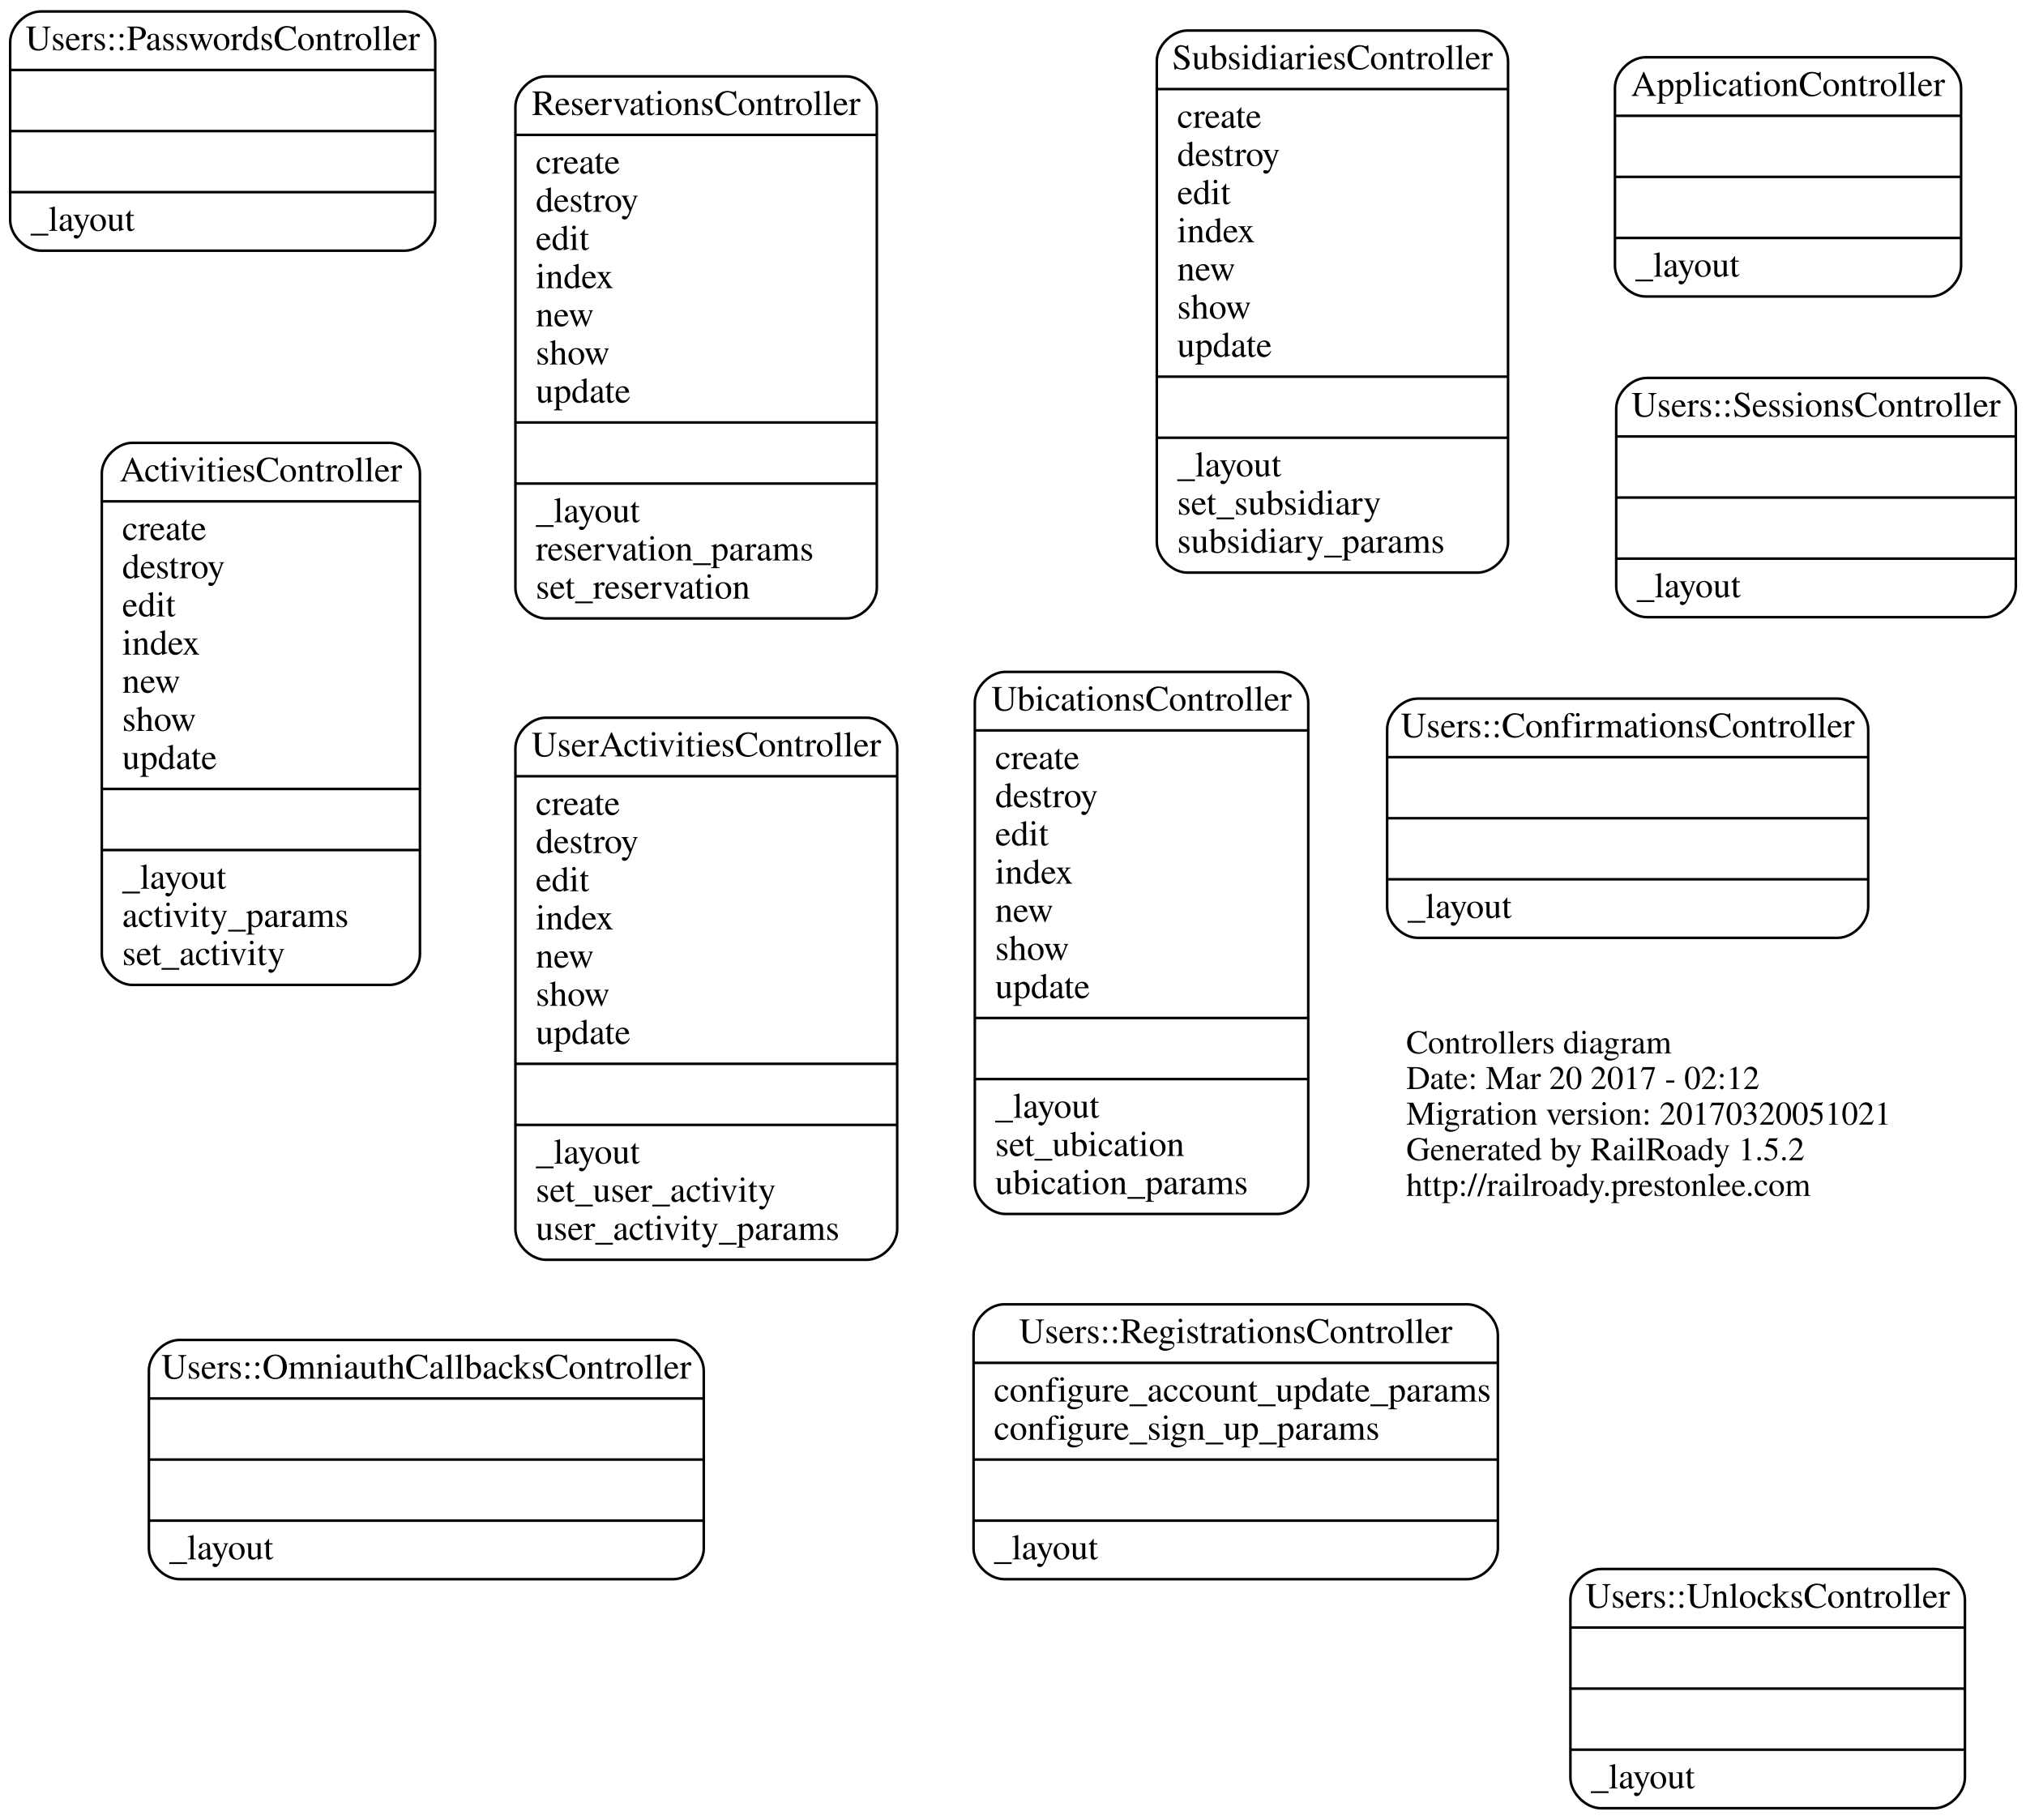
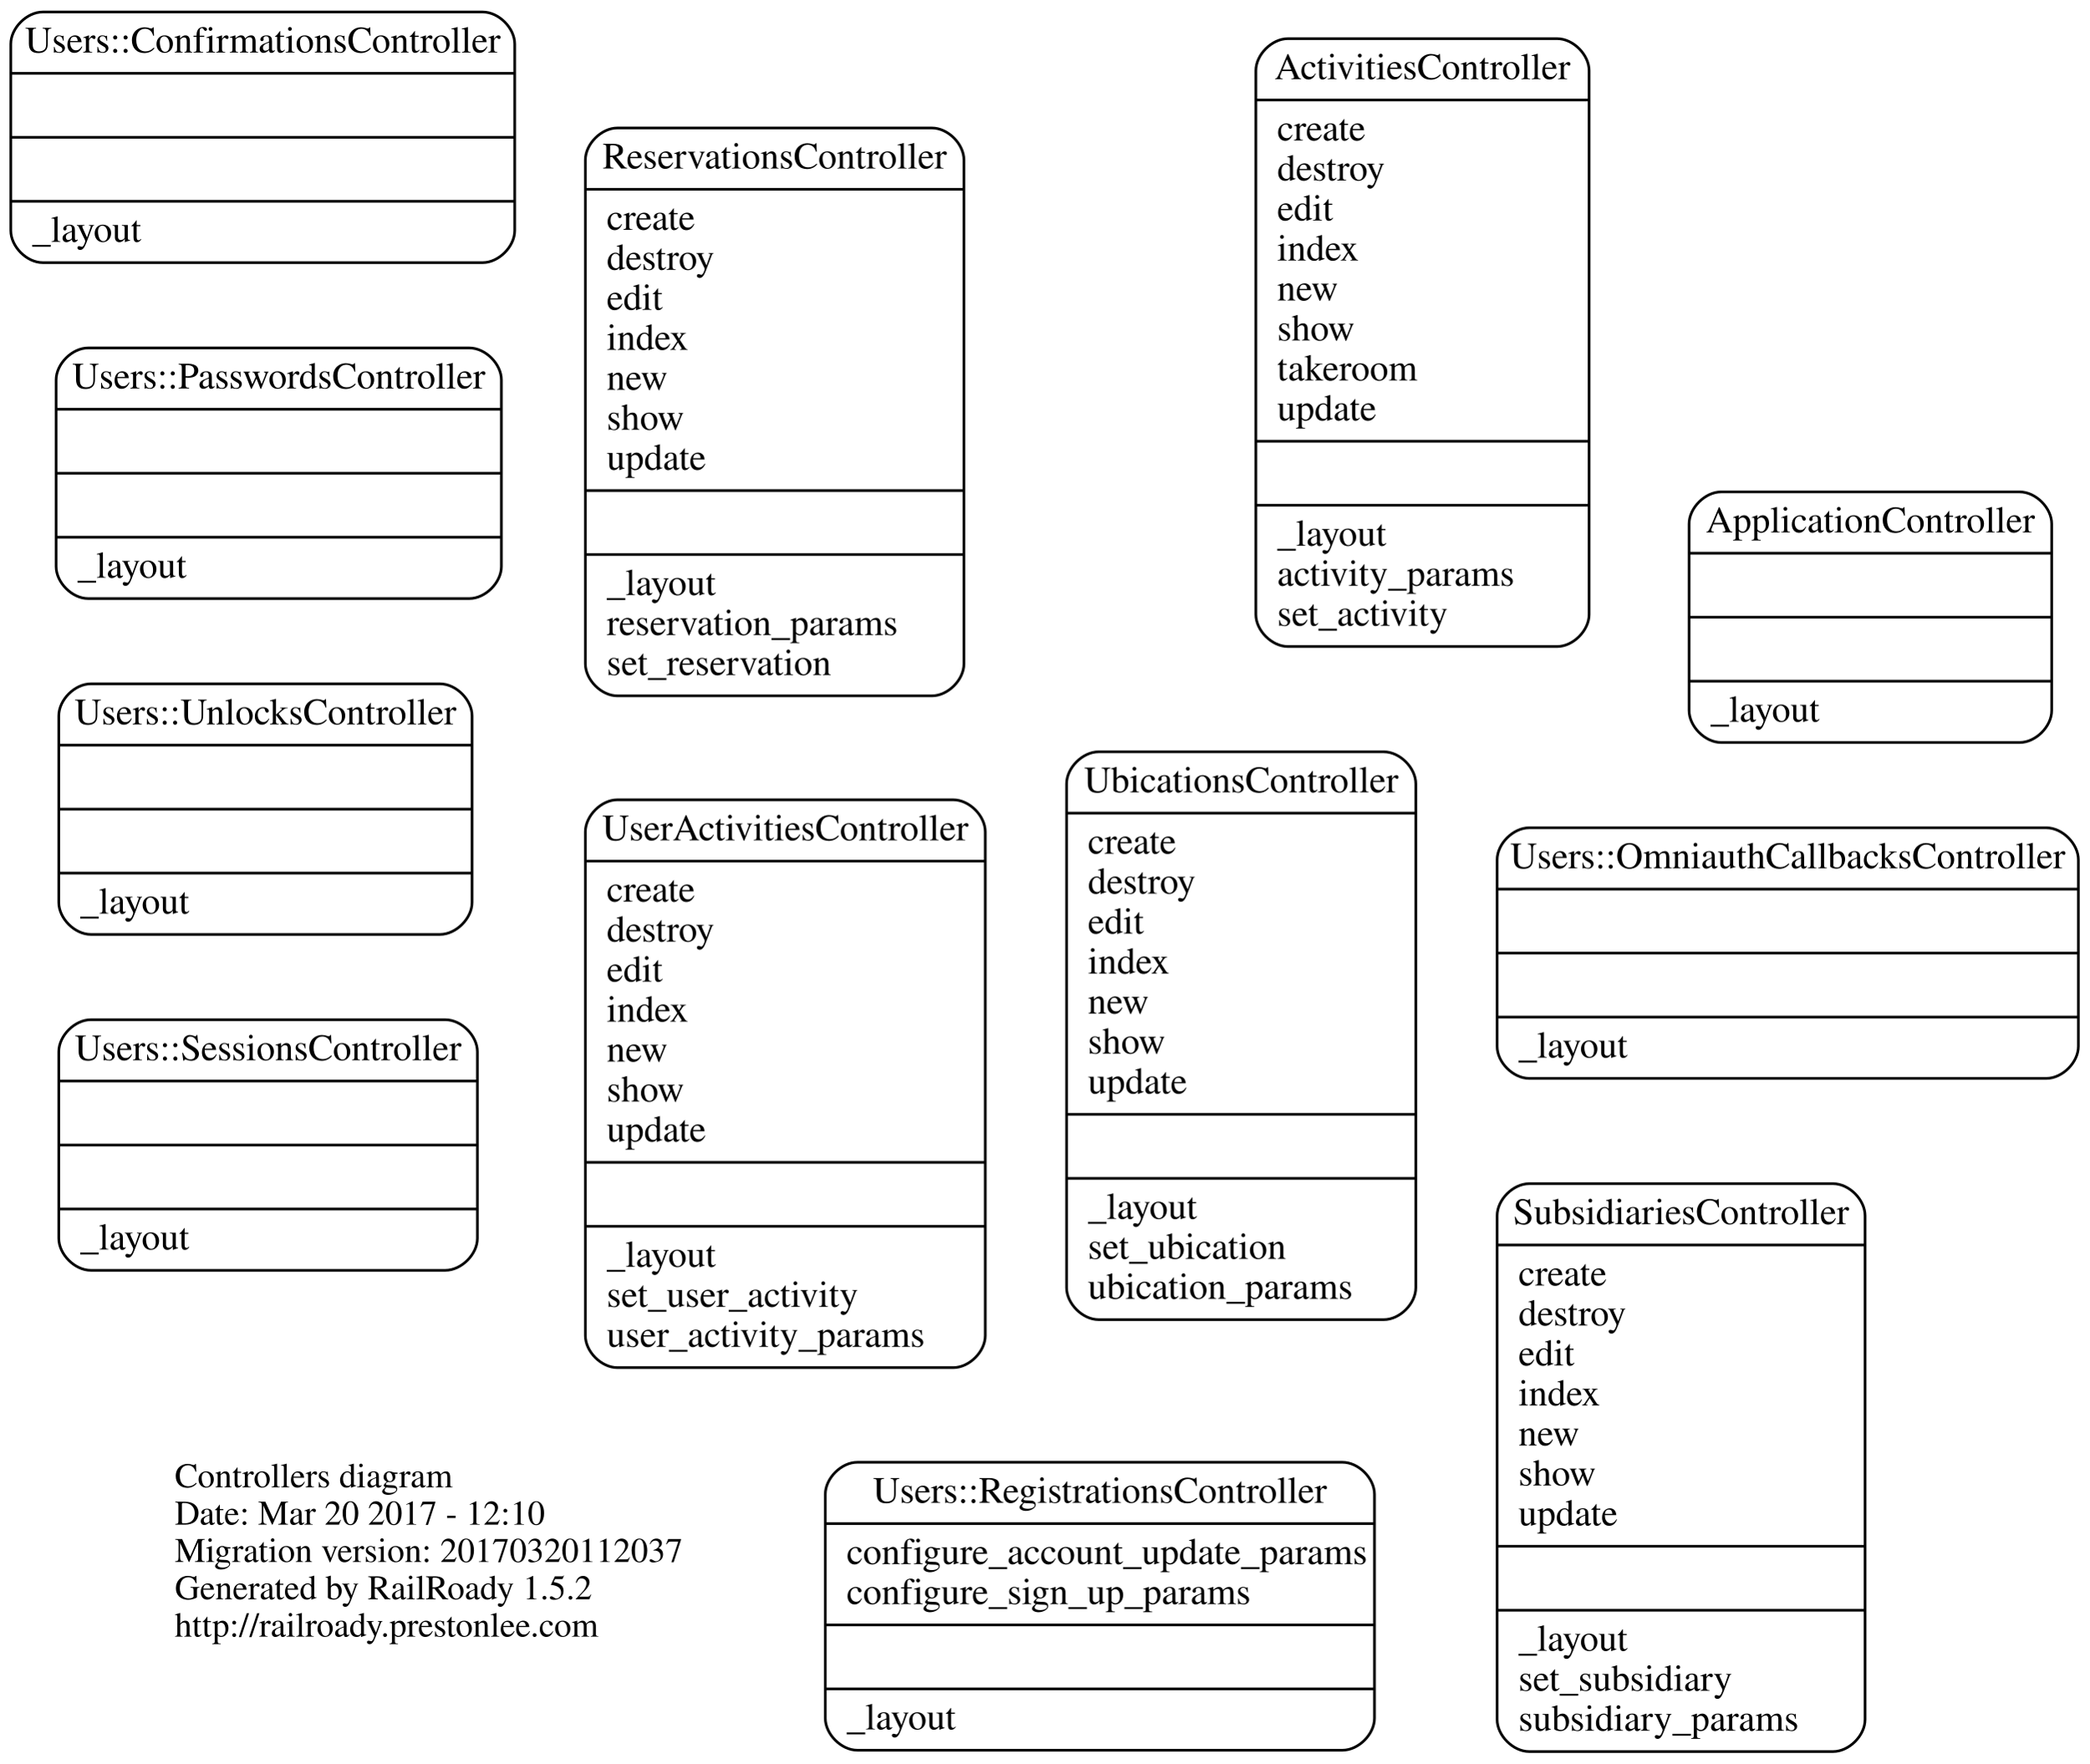
- <svg xmlns="http://www.w3.org/2000/svg" width="796pt" height="715pt" viewBox="0.00 0.00 796.00 715.00">
-   <g id="graph0" class="graph" transform="scale(1 1) rotate(0) translate(292.5 387.5)">
-     <polygon fill="none" stroke="none" points="-292.5,327.5 -292.5,-387.5 503.5,-387.5 503.5,327.5 -292.5,327.5" />
+ <svg xmlns="http://www.w3.org/2000/svg" width="783pt" height="661pt" viewBox="0.00 0.00 783.50 661.50">
+   <g id="graph0" class="graph" transform="scale(1 1) rotate(0) translate(309.5 405.5)">
+     <polygon fill="none" stroke="none" points="-309.5,256 -309.5,-405.5 474,-405.5 474,256 -309.5,256" />
    <g id="node1" class="node">
-       <text text-anchor="start" x="260" y="26.4" font-family="Times,serif" font-size="13.00">Controllers diagram</text>
-       <text text-anchor="start" x="260" y="40.4" font-family="Times,serif" font-size="13.00">Date: Mar 20 2017 - 02:12</text>
-       <text text-anchor="start" x="260" y="54.4" font-family="Times,serif" font-size="13.00">Migration version: 20170320051021</text>
-       <text text-anchor="start" x="260" y="68.4" font-family="Times,serif" font-size="13.00">Generated by RailRoady 1.5.2</text>
-       <text text-anchor="start" x="260" y="82.4" font-family="Times,serif" font-size="13.00">http://railroady.prestonlee.com</text>
+       <text text-anchor="start" x="-244" y="152.4" font-family="Times,serif" font-size="13.00">Controllers diagram</text>
+       <text text-anchor="start" x="-244" y="166.4" font-family="Times,serif" font-size="13.00">Date: Mar 20 2017 - 12:10</text>
+       <text text-anchor="start" x="-244" y="180.4" font-family="Times,serif" font-size="13.00">Migration version: 20170320112037</text>
+       <text text-anchor="start" x="-244" y="194.4" font-family="Times,serif" font-size="13.00">Generated by RailRoady 1.5.2</text>
+       <text text-anchor="start" x="-244" y="208.4" font-family="Times,serif" font-size="13.00">http://railroady.prestonlee.com</text>
    </g>
    <g id="node2" class="node">
      <path fill="none" stroke="black" d="M102.5,89.5C102.5,89.5 209.5,89.5 209.5,89.5 215.5,89.5 221.5,83.5 221.5,77.5 221.5,77.5 221.5,-111.5 221.5,-111.5 221.5,-117.5 215.5,-123.5 209.5,-123.5 209.5,-123.5 102.5,-123.5 102.5,-123.5 96.5,-123.5 90.5,-117.5 90.5,-111.5 90.5,-111.5 90.5,77.5 90.5,77.5 90.5,83.5 96.5,89.5 102.5,89.5" />
      <text text-anchor="middle" x="156" y="-108.3" font-family="Times,serif" font-size="14.00">UbicationsController</text>
      <polyline fill="none" stroke="black" points="90.5,-100.5 221.5,-100.5 " />
      <text text-anchor="start" x="98.5" y="-85.3" font-family="Times,serif" font-size="14.00">create</text>
      <text text-anchor="start" x="98.5" y="-70.3" font-family="Times,serif" font-size="14.00">destroy</text>
      <text text-anchor="start" x="98.5" y="-55.3" font-family="Times,serif" font-size="14.00">edit</text>
      <text text-anchor="start" x="98.5" y="-40.3" font-family="Times,serif" font-size="14.00">index</text>
      <text text-anchor="start" x="98.5" y="-25.3" font-family="Times,serif" font-size="14.00">new</text>
      <text text-anchor="start" x="98.5" y="-10.3" font-family="Times,serif" font-size="14.00">show</text>
      <text text-anchor="start" x="98.5" y="4.7" font-family="Times,serif" font-size="14.00">update</text>
      <polyline fill="none" stroke="black" points="90.5,12.5 221.5,12.5 " />
      <polyline fill="none" stroke="black" points="90.5,36.5 221.5,36.5 " />
      <text text-anchor="start" x="98.5" y="51.7" font-family="Times,serif" font-size="14.00">_layout</text>
      <text text-anchor="start" x="98.5" y="66.7" font-family="Times,serif" font-size="14.00">set_ubication</text>
      <text text-anchor="start" x="98.5" y="81.7" font-family="Times,serif" font-size="14.00">ubication_params</text>
    </g>
    <g id="node3" class="node">
      <path fill="none" stroke="black" d="M-78,-144.5C-78,-144.5 40,-144.5 40,-144.5 46,-144.5 52,-150.5 52,-156.5 52,-156.5 52,-345.5 52,-345.5 52,-351.5 46,-357.5 40,-357.5 40,-357.5 -78,-357.5 -78,-357.5 -84,-357.5 -90,-351.5 -90,-345.5 -90,-345.5 -90,-156.5 -90,-156.5 -90,-150.5 -84,-144.5 -78,-144.5" />
      <text text-anchor="middle" x="-19" y="-342.3" font-family="Times,serif" font-size="14.00">ReservationsController</text>
      <polyline fill="none" stroke="black" points="-90,-334.5 52,-334.5 " />
      <text text-anchor="start" x="-82" y="-319.3" font-family="Times,serif" font-size="14.00">create</text>
      <text text-anchor="start" x="-82" y="-304.3" font-family="Times,serif" font-size="14.00">destroy</text>
      <text text-anchor="start" x="-82" y="-289.3" font-family="Times,serif" font-size="14.00">edit</text>
      <text text-anchor="start" x="-82" y="-274.3" font-family="Times,serif" font-size="14.00">index</text>
      <text text-anchor="start" x="-82" y="-259.3" font-family="Times,serif" font-size="14.00">new</text>
      <text text-anchor="start" x="-82" y="-244.3" font-family="Times,serif" font-size="14.00">show</text>
      <text text-anchor="start" x="-82" y="-229.3" font-family="Times,serif" font-size="14.00">update</text>
      <polyline fill="none" stroke="black" points="-90,-221.5 52,-221.5 " />
      <polyline fill="none" stroke="black" points="-90,-197.5 52,-197.5 " />
      <text text-anchor="start" x="-82" y="-182.3" font-family="Times,serif" font-size="14.00">_layout</text>
      <text text-anchor="start" x="-82" y="-167.3" font-family="Times,serif" font-size="14.00">reservation_params</text>
      <text text-anchor="start" x="-82" y="-152.3" font-family="Times,serif" font-size="14.00">set_reservation</text>
    </g>
    <g id="node4" class="node">
-       <path fill="none" stroke="black" d="M102,233C102,233 284,233 284,233 290,233 296,227 296,221 296,221 296,137 296,137 296,131 290,125 284,125 284,125 102,125 102,125 96,125 90,131 90,137 90,137 90,221 90,221 90,227 96,233 102,233" />
-       <text text-anchor="middle" x="193" y="140.2" font-family="Times,serif" font-size="14.00">Users::RegistrationsController</text>
-       <polyline fill="none" stroke="black" points="90,148 296,148 " />
-       <text text-anchor="start" x="98" y="163.2" font-family="Times,serif" font-size="14.00">configure_account_update_params</text>
-       <text text-anchor="start" x="98" y="178.2" font-family="Times,serif" font-size="14.00">configure_sign_up_params</text>
-       <polyline fill="none" stroke="black" points="90,186 296,186 " />
-       <polyline fill="none" stroke="black" points="90,210 296,210 " />
-       <text text-anchor="start" x="98" y="225.2" font-family="Times,serif" font-size="14.00">_layout</text>
+       <path fill="none" stroke="black" d="M12,251C12,251 194,251 194,251 200,251 206,245 206,239 206,239 206,155 206,155 206,149 200,143 194,143 194,143 12,143 12,143 6,143 0,149 0,155 0,155 0,239 0,239 0,245 6,251 12,251" />
+       <text text-anchor="middle" x="103" y="158.2" font-family="Times,serif" font-size="14.00">Users::RegistrationsController</text>
+       <polyline fill="none" stroke="black" points="0,166 206,166 " />
+       <text text-anchor="start" x="8" y="181.2" font-family="Times,serif" font-size="14.00">configure_account_update_params</text>
+       <text text-anchor="start" x="8" y="196.2" font-family="Times,serif" font-size="14.00">configure_sign_up_params</text>
+       <polyline fill="none" stroke="black" points="0,204 206,204 " />
+       <polyline fill="none" stroke="black" points="0,228 206,228 " />
+       <text text-anchor="start" x="8" y="243.2" font-family="Times,serif" font-size="14.00">_layout</text>
    </g>
    <g id="node5" class="node">
-       <path fill="none" stroke="black" d="M-276.5,-289C-276.5,-289 -133.5,-289 -133.5,-289 -127.5,-289 -121.5,-295 -121.5,-301 -121.5,-301 -121.5,-371 -121.5,-371 -121.5,-377 -127.5,-383 -133.5,-383 -133.5,-383 -276.5,-383 -276.5,-383 -282.5,-383 -288.5,-377 -288.5,-371 -288.5,-371 -288.5,-301 -288.5,-301 -288.5,-295 -282.5,-289 -276.5,-289" />
-       <text text-anchor="middle" x="-205" y="-367.8" font-family="Times,serif" font-size="14.00">Users::PasswordsController</text>
-       <polyline fill="none" stroke="black" points="-288.5,-360 -121.5,-360 " />
-       <polyline fill="none" stroke="black" points="-288.5,-336 -121.5,-336 " />
-       <polyline fill="none" stroke="black" points="-288.5,-312 -121.5,-312 " />
-       <text text-anchor="start" x="-280.5" y="-296.8" font-family="Times,serif" font-size="14.00">_layout</text>
+       <path fill="none" stroke="black" d="M-276.5,-181C-276.5,-181 -133.5,-181 -133.5,-181 -127.5,-181 -121.5,-187 -121.5,-193 -121.5,-193 -121.5,-263 -121.5,-263 -121.5,-269 -127.5,-275 -133.5,-275 -133.5,-275 -276.5,-275 -276.5,-275 -282.5,-275 -288.5,-269 -288.5,-263 -288.5,-263 -288.5,-193 -288.5,-193 -288.5,-187 -282.5,-181 -276.5,-181" />
+       <text text-anchor="middle" x="-205" y="-259.8" font-family="Times,serif" font-size="14.00">Users::PasswordsController</text>
+       <polyline fill="none" stroke="black" points="-288.5,-252 -121.5,-252 " />
+       <polyline fill="none" stroke="black" points="-288.5,-228 -121.5,-228 " />
+       <polyline fill="none" stroke="black" points="-288.5,-204 -121.5,-204 " />
+       <text text-anchor="start" x="-280.5" y="-188.8" font-family="Times,serif" font-size="14.00">_layout</text>
    </g>
    <g id="node6" class="node">
-       <path fill="none" stroke="black" d="M336.5,323C336.5,323 467.5,323 467.5,323 473.5,323 479.5,317 479.5,311 479.5,311 479.5,241 479.5,241 479.5,235 473.5,229 467.5,229 467.5,229 336.5,229 336.5,229 330.5,229 324.5,235 324.5,241 324.5,241 324.5,311 324.5,311 324.5,317 330.5,323 336.5,323" />
-       <text text-anchor="middle" x="402" y="244.2" font-family="Times,serif" font-size="14.00">Users::UnlocksController</text>
-       <polyline fill="none" stroke="black" points="324.5,252 479.5,252 " />
-       <polyline fill="none" stroke="black" points="324.5,276 479.5,276 " />
-       <polyline fill="none" stroke="black" points="324.5,300 479.5,300 " />
-       <text text-anchor="start" x="332.5" y="315.2" font-family="Times,serif" font-size="14.00">_layout</text>
+       <path fill="none" stroke="black" d="M-275.5,-55C-275.5,-55 -144.5,-55 -144.5,-55 -138.5,-55 -132.5,-61 -132.5,-67 -132.5,-67 -132.5,-137 -132.5,-137 -132.5,-143 -138.5,-149 -144.5,-149 -144.5,-149 -275.5,-149 -275.5,-149 -281.5,-149 -287.5,-143 -287.5,-137 -287.5,-137 -287.5,-67 -287.5,-67 -287.5,-61 -281.5,-55 -275.5,-55" />
+       <text text-anchor="middle" x="-210" y="-133.8" font-family="Times,serif" font-size="14.00">Users::UnlocksController</text>
+       <polyline fill="none" stroke="black" points="-287.5,-126 -132.5,-126 " />
+       <polyline fill="none" stroke="black" points="-287.5,-102 -132.5,-102 " />
+       <polyline fill="none" stroke="black" points="-287.5,-78 -132.5,-78 " />
+       <text text-anchor="start" x="-279.5" y="-62.8" font-family="Times,serif" font-size="14.00">_layout</text>
    </g>
    <g id="node7" class="node">
-       <path fill="none" stroke="black" d="M264.5,-19C264.5,-19 429.5,-19 429.5,-19 435.5,-19 441.5,-25 441.5,-31 441.5,-31 441.5,-101 441.5,-101 441.5,-107 435.5,-113 429.5,-113 429.5,-113 264.5,-113 264.5,-113 258.5,-113 252.5,-107 252.5,-101 252.5,-101 252.5,-31 252.5,-31 252.5,-25 258.5,-19 264.5,-19" />
-       <text text-anchor="middle" x="347" y="-97.8" font-family="Times,serif" font-size="14.00">Users::ConfirmationsController</text>
-       <polyline fill="none" stroke="black" points="252.5,-90 441.5,-90 " />
-       <polyline fill="none" stroke="black" points="252.5,-66 441.5,-66 " />
-       <polyline fill="none" stroke="black" points="252.5,-42 441.5,-42 " />
-       <text text-anchor="start" x="260.5" y="-26.8" font-family="Times,serif" font-size="14.00">_layout</text>
+       <path fill="none" stroke="black" d="M-293.5,-307C-293.5,-307 -128.5,-307 -128.5,-307 -122.5,-307 -116.5,-313 -116.5,-319 -116.5,-319 -116.5,-389 -116.5,-389 -116.5,-395 -122.5,-401 -128.5,-401 -128.5,-401 -293.5,-401 -293.5,-401 -299.5,-401 -305.5,-395 -305.5,-389 -305.5,-389 -305.5,-319 -305.5,-319 -305.5,-313 -299.5,-307 -293.5,-307" />
+       <text text-anchor="middle" x="-211" y="-385.8" font-family="Times,serif" font-size="14.00">Users::ConfirmationsController</text>
+       <polyline fill="none" stroke="black" points="-305.5,-378 -116.5,-378 " />
+       <polyline fill="none" stroke="black" points="-305.5,-354 -116.5,-354 " />
+       <polyline fill="none" stroke="black" points="-305.5,-330 -116.5,-330 " />
+       <text text-anchor="start" x="-297.5" y="-314.8" font-family="Times,serif" font-size="14.00">_layout</text>
    </g>
    <g id="node8" class="node">
-       <path fill="none" stroke="black" d="M-222,233C-222,233 -28,233 -28,233 -22,233 -16,227 -16,221 -16,221 -16,151 -16,151 -16,145 -22,139 -28,139 -28,139 -222,139 -222,139 -228,139 -234,145 -234,151 -234,151 -234,221 -234,221 -234,227 -228,233 -222,233" />
-       <text text-anchor="middle" x="-125" y="154.2" font-family="Times,serif" font-size="14.00">Users::OmniauthCallbacksController</text>
-       <polyline fill="none" stroke="black" points="-234,162 -16,162 " />
-       <polyline fill="none" stroke="black" points="-234,186 -16,186 " />
-       <polyline fill="none" stroke="black" points="-234,210 -16,210 " />
-       <text text-anchor="start" x="-226" y="225.2" font-family="Times,serif" font-size="14.00">_layout</text>
+       <path fill="none" stroke="black" d="M264,-1C264,-1 458,-1 458,-1 464,-1 470,-7 470,-13 470,-13 470,-83 470,-83 470,-89 464,-95 458,-95 458,-95 264,-95 264,-95 258,-95 252,-89 252,-83 252,-83 252,-13 252,-13 252,-7 258,-1 264,-1" />
+       <text text-anchor="middle" x="361" y="-79.8" font-family="Times,serif" font-size="14.00">Users::OmniauthCallbacksController</text>
+       <polyline fill="none" stroke="black" points="252,-72 470,-72 " />
+       <polyline fill="none" stroke="black" points="252,-48 470,-48 " />
+       <polyline fill="none" stroke="black" points="252,-24 470,-24 " />
+       <text text-anchor="start" x="260" y="-8.8" font-family="Times,serif" font-size="14.00">_layout</text>
    </g>
    <g id="node9" class="node">
-       <path fill="none" stroke="black" d="M354.5,-145C354.5,-145 487.5,-145 487.5,-145 493.5,-145 499.5,-151 499.5,-157 499.5,-157 499.5,-227 499.5,-227 499.5,-233 493.5,-239 487.5,-239 487.5,-239 354.5,-239 354.5,-239 348.5,-239 342.5,-233 342.5,-227 342.5,-227 342.5,-157 342.5,-157 342.5,-151 348.5,-145 354.5,-145" />
-       <text text-anchor="middle" x="421" y="-223.8" font-family="Times,serif" font-size="14.00">Users::SessionsController</text>
-       <polyline fill="none" stroke="black" points="342.5,-216 499.5,-216 " />
-       <polyline fill="none" stroke="black" points="342.5,-192 499.5,-192 " />
-       <polyline fill="none" stroke="black" points="342.5,-168 499.5,-168 " />
-       <text text-anchor="start" x="350.5" y="-152.8" font-family="Times,serif" font-size="14.00">_layout</text>
+       <path fill="none" stroke="black" d="M-275.5,71C-275.5,71 -142.5,71 -142.5,71 -136.5,71 -130.5,65 -130.5,59 -130.5,59 -130.5,-11 -130.5,-11 -130.5,-17 -136.5,-23 -142.5,-23 -142.5,-23 -275.5,-23 -275.5,-23 -281.5,-23 -287.5,-17 -287.5,-11 -287.5,-11 -287.5,59 -287.5,59 -287.5,65 -281.5,71 -275.5,71" />
+       <text text-anchor="middle" x="-209" y="-7.8" font-family="Times,serif" font-size="14.00">Users::SessionsController</text>
+       <polyline fill="none" stroke="black" points="-287.5,-0 -130.5,-0 " />
+       <polyline fill="none" stroke="black" points="-287.5,24 -130.5,24 " />
+       <polyline fill="none" stroke="black" points="-287.5,48 -130.5,48 " />
+       <text text-anchor="start" x="-279.5" y="63.2" font-family="Times,serif" font-size="14.00">_layout</text>
    </g>
    <g id="node10" class="node">
-       <path fill="none" stroke="black" d="M-240.5,-0.5C-240.5,-0.5 -139.5,-0.5 -139.5,-0.5 -133.5,-0.5 -127.5,-6.5 -127.5,-12.5 -127.5,-12.5 -127.5,-201.5 -127.5,-201.5 -127.5,-207.5 -133.5,-213.5 -139.5,-213.5 -139.5,-213.5 -240.5,-213.5 -240.5,-213.5 -246.5,-213.5 -252.5,-207.5 -252.5,-201.5 -252.5,-201.5 -252.5,-12.5 -252.5,-12.5 -252.5,-6.5 -246.5,-0.5 -240.5,-0.5" />
-       <text text-anchor="middle" x="-190" y="-198.3" font-family="Times,serif" font-size="14.00">ActivitiesController</text>
-       <polyline fill="none" stroke="black" points="-252.5,-190.5 -127.5,-190.5 " />
-       <text text-anchor="start" x="-244.5" y="-175.3" font-family="Times,serif" font-size="14.00">create</text>
-       <text text-anchor="start" x="-244.5" y="-160.3" font-family="Times,serif" font-size="14.00">destroy</text>
-       <text text-anchor="start" x="-244.5" y="-145.3" font-family="Times,serif" font-size="14.00">edit</text>
-       <text text-anchor="start" x="-244.5" y="-130.3" font-family="Times,serif" font-size="14.00">index</text>
-       <text text-anchor="start" x="-244.5" y="-115.3" font-family="Times,serif" font-size="14.00">new</text>
-       <text text-anchor="start" x="-244.5" y="-100.3" font-family="Times,serif" font-size="14.00">show</text>
-       <text text-anchor="start" x="-244.5" y="-85.3" font-family="Times,serif" font-size="14.00">update</text>
-       <polyline fill="none" stroke="black" points="-252.5,-77.5 -127.5,-77.5 " />
-       <polyline fill="none" stroke="black" points="-252.5,-53.5 -127.5,-53.5 " />
-       <text text-anchor="start" x="-244.5" y="-38.3" font-family="Times,serif" font-size="14.00">_layout</text>
-       <text text-anchor="start" x="-244.5" y="-23.3" font-family="Times,serif" font-size="14.00">activity_params</text>
-       <text text-anchor="start" x="-244.5" y="-8.3" font-family="Times,serif" font-size="14.00">set_activity</text>
+       <path fill="none" stroke="black" d="M173.5,-163C173.5,-163 274.5,-163 274.5,-163 280.5,-163 286.5,-169 286.5,-175 286.5,-175 286.5,-379 286.5,-379 286.5,-385 280.5,-391 274.5,-391 274.5,-391 173.5,-391 173.5,-391 167.5,-391 161.5,-385 161.5,-379 161.5,-379 161.5,-175 161.5,-175 161.5,-169 167.5,-163 173.5,-163" />
+       <text text-anchor="middle" x="224" y="-375.8" font-family="Times,serif" font-size="14.00">ActivitiesController</text>
+       <polyline fill="none" stroke="black" points="161.5,-368 286.5,-368 " />
+       <text text-anchor="start" x="169.5" y="-352.8" font-family="Times,serif" font-size="14.00">create</text>
+       <text text-anchor="start" x="169.5" y="-337.8" font-family="Times,serif" font-size="14.00">destroy</text>
+       <text text-anchor="start" x="169.5" y="-322.8" font-family="Times,serif" font-size="14.00">edit</text>
+       <text text-anchor="start" x="169.5" y="-307.8" font-family="Times,serif" font-size="14.00">index</text>
+       <text text-anchor="start" x="169.5" y="-292.8" font-family="Times,serif" font-size="14.00">new</text>
+       <text text-anchor="start" x="169.5" y="-277.8" font-family="Times,serif" font-size="14.00">show</text>
+       <text text-anchor="start" x="169.5" y="-262.8" font-family="Times,serif" font-size="14.00">takeroom</text>
+       <text text-anchor="start" x="169.5" y="-247.8" font-family="Times,serif" font-size="14.00">update</text>
+       <polyline fill="none" stroke="black" points="161.5,-240 286.5,-240 " />
+       <polyline fill="none" stroke="black" points="161.5,-216 286.5,-216 " />
+       <text text-anchor="start" x="169.5" y="-200.8" font-family="Times,serif" font-size="14.00">_layout</text>
+       <text text-anchor="start" x="169.5" y="-185.8" font-family="Times,serif" font-size="14.00">activity_params</text>
+       <text text-anchor="start" x="169.5" y="-170.8" font-family="Times,serif" font-size="14.00">set_activity</text>
    </g>
    <g id="node11" class="node">
-       <path fill="none" stroke="black" d="M354,-271C354,-271 466,-271 466,-271 472,-271 478,-277 478,-283 478,-283 478,-353 478,-353 478,-359 472,-365 466,-365 466,-365 354,-365 354,-365 348,-365 342,-359 342,-353 342,-353 342,-283 342,-283 342,-277 348,-271 354,-271" />
-       <text text-anchor="middle" x="410" y="-349.8" font-family="Times,serif" font-size="14.00">ApplicationController</text>
-       <polyline fill="none" stroke="black" points="342,-342 478,-342 " />
-       <polyline fill="none" stroke="black" points="342,-318 478,-318 " />
-       <polyline fill="none" stroke="black" points="342,-294 478,-294 " />
-       <text text-anchor="start" x="350" y="-278.8" font-family="Times,serif" font-size="14.00">_layout</text>
+       <path fill="none" stroke="black" d="M336,-127C336,-127 448,-127 448,-127 454,-127 460,-133 460,-139 460,-139 460,-209 460,-209 460,-215 454,-221 448,-221 448,-221 336,-221 336,-221 330,-221 324,-215 324,-209 324,-209 324,-139 324,-139 324,-133 330,-127 336,-127" />
+       <text text-anchor="middle" x="392" y="-205.8" font-family="Times,serif" font-size="14.00">ApplicationController</text>
+       <polyline fill="none" stroke="black" points="324,-198 460,-198 " />
+       <polyline fill="none" stroke="black" points="324,-174 460,-174 " />
+       <polyline fill="none" stroke="black" points="324,-150 460,-150 " />
+       <text text-anchor="start" x="332" y="-134.8" font-family="Times,serif" font-size="14.00">_layout</text>
    </g>
    <g id="node12" class="node">
-       <path fill="none" stroke="black" d="M174,-162.5C174,-162.5 288,-162.5 288,-162.5 294,-162.5 300,-168.5 300,-174.5 300,-174.5 300,-363.5 300,-363.5 300,-369.5 294,-375.5 288,-375.5 288,-375.5 174,-375.5 174,-375.5 168,-375.5 162,-369.5 162,-363.5 162,-363.5 162,-174.5 162,-174.5 162,-168.5 168,-162.5 174,-162.5" />
-       <text text-anchor="middle" x="231" y="-360.3" font-family="Times,serif" font-size="14.00">SubsidiariesController</text>
-       <polyline fill="none" stroke="black" points="162,-352.5 300,-352.5 " />
-       <text text-anchor="start" x="170" y="-337.3" font-family="Times,serif" font-size="14.00">create</text>
-       <text text-anchor="start" x="170" y="-322.3" font-family="Times,serif" font-size="14.00">destroy</text>
-       <text text-anchor="start" x="170" y="-307.3" font-family="Times,serif" font-size="14.00">edit</text>
-       <text text-anchor="start" x="170" y="-292.3" font-family="Times,serif" font-size="14.00">index</text>
-       <text text-anchor="start" x="170" y="-277.3" font-family="Times,serif" font-size="14.00">new</text>
-       <text text-anchor="start" x="170" y="-262.3" font-family="Times,serif" font-size="14.00">show</text>
-       <text text-anchor="start" x="170" y="-247.3" font-family="Times,serif" font-size="14.00">update</text>
-       <polyline fill="none" stroke="black" points="162,-239.5 300,-239.5 " />
-       <polyline fill="none" stroke="black" points="162,-215.5 300,-215.5 " />
-       <text text-anchor="start" x="170" y="-200.3" font-family="Times,serif" font-size="14.00">_layout</text>
-       <text text-anchor="start" x="170" y="-185.3" font-family="Times,serif" font-size="14.00">set_subsidiary</text>
-       <text text-anchor="start" x="170" y="-170.3" font-family="Times,serif" font-size="14.00">subsidiary_params</text>
+       <path fill="none" stroke="black" d="M264,251.5C264,251.5 378,251.5 378,251.5 384,251.5 390,245.5 390,239.5 390,239.5 390,50.5 390,50.5 390,44.5 384,38.5 378,38.5 378,38.5 264,38.5 264,38.5 258,38.5 252,44.5 252,50.5 252,50.5 252,239.5 252,239.5 252,245.5 258,251.5 264,251.5" />
+       <text text-anchor="middle" x="321" y="53.7" font-family="Times,serif" font-size="14.00">SubsidiariesController</text>
+       <polyline fill="none" stroke="black" points="252,61.5 390,61.5 " />
+       <text text-anchor="start" x="260" y="76.7" font-family="Times,serif" font-size="14.00">create</text>
+       <text text-anchor="start" x="260" y="91.7" font-family="Times,serif" font-size="14.00">destroy</text>
+       <text text-anchor="start" x="260" y="106.7" font-family="Times,serif" font-size="14.00">edit</text>
+       <text text-anchor="start" x="260" y="121.7" font-family="Times,serif" font-size="14.00">index</text>
+       <text text-anchor="start" x="260" y="136.7" font-family="Times,serif" font-size="14.00">new</text>
+       <text text-anchor="start" x="260" y="151.7" font-family="Times,serif" font-size="14.00">show</text>
+       <text text-anchor="start" x="260" y="166.7" font-family="Times,serif" font-size="14.00">update</text>
+       <polyline fill="none" stroke="black" points="252,174.5 390,174.5 " />
+       <polyline fill="none" stroke="black" points="252,198.5 390,198.5 " />
+       <text text-anchor="start" x="260" y="213.7" font-family="Times,serif" font-size="14.00">_layout</text>
+       <text text-anchor="start" x="260" y="228.7" font-family="Times,serif" font-size="14.00">set_subsidiary</text>
+       <text text-anchor="start" x="260" y="243.7" font-family="Times,serif" font-size="14.00">subsidiary_params</text>
    </g>
    <g id="node13" class="node">
      <path fill="none" stroke="black" d="M-78,107.5C-78,107.5 48,107.5 48,107.5 54,107.5 60,101.5 60,95.5 60,95.5 60,-93.5 60,-93.5 60,-99.5 54,-105.5 48,-105.5 48,-105.5 -78,-105.5 -78,-105.5 -84,-105.5 -90,-99.5 -90,-93.5 -90,-93.5 -90,95.5 -90,95.5 -90,101.5 -84,107.5 -78,107.5" />
      <text text-anchor="middle" x="-15" y="-90.3" font-family="Times,serif" font-size="14.00">UserActivitiesController</text>
      <polyline fill="none" stroke="black" points="-90,-82.5 60,-82.5 " />
      <text text-anchor="start" x="-82" y="-67.3" font-family="Times,serif" font-size="14.00">create</text>
      <text text-anchor="start" x="-82" y="-52.3" font-family="Times,serif" font-size="14.00">destroy</text>
      <text text-anchor="start" x="-82" y="-37.3" font-family="Times,serif" font-size="14.00">edit</text>
      <text text-anchor="start" x="-82" y="-22.3" font-family="Times,serif" font-size="14.00">index</text>
      <text text-anchor="start" x="-82" y="-7.3" font-family="Times,serif" font-size="14.00">new</text>
      <text text-anchor="start" x="-82" y="7.7" font-family="Times,serif" font-size="14.00">show</text>
      <text text-anchor="start" x="-82" y="22.7" font-family="Times,serif" font-size="14.00">update</text>
      <polyline fill="none" stroke="black" points="-90,30.5 60,30.5 " />
      <polyline fill="none" stroke="black" points="-90,54.5 60,54.5 " />
      <text text-anchor="start" x="-82" y="69.7" font-family="Times,serif" font-size="14.00">_layout</text>
      <text text-anchor="start" x="-82" y="84.7" font-family="Times,serif" font-size="14.00">set_user_activity</text>
      <text text-anchor="start" x="-82" y="99.7" font-family="Times,serif" font-size="14.00">user_activity_params</text>
    </g>
  </g>
</svg>
